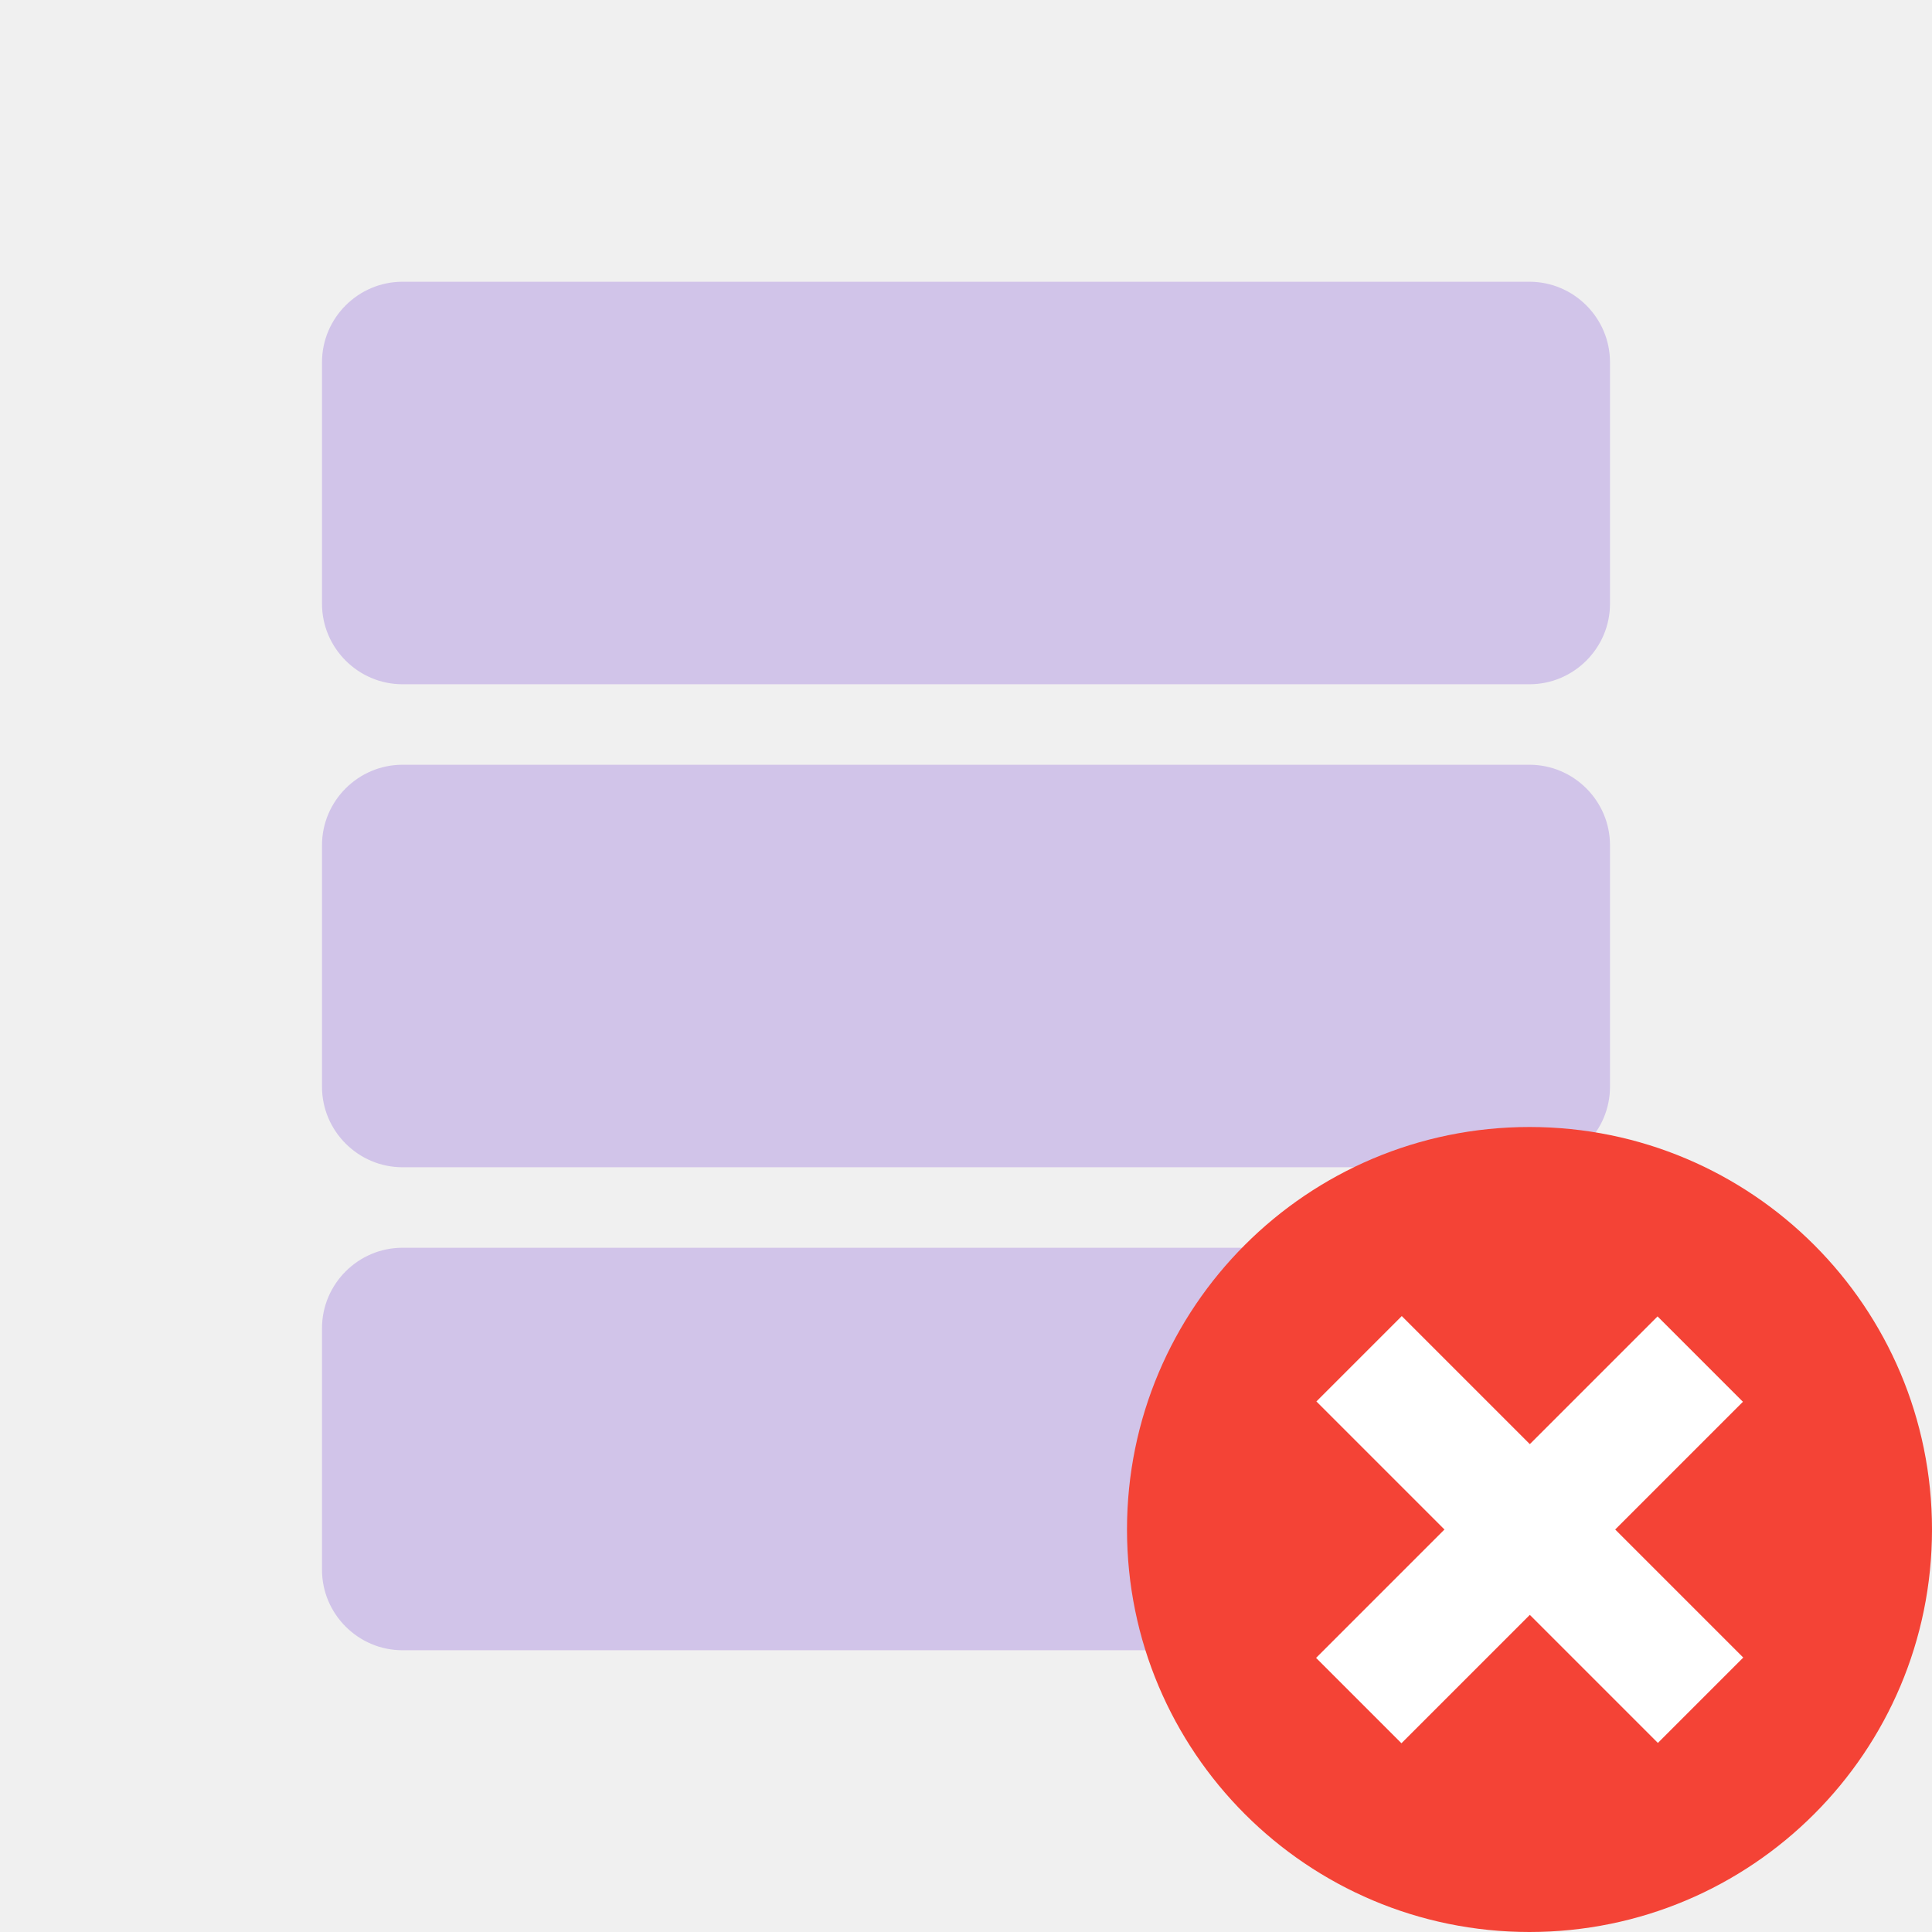
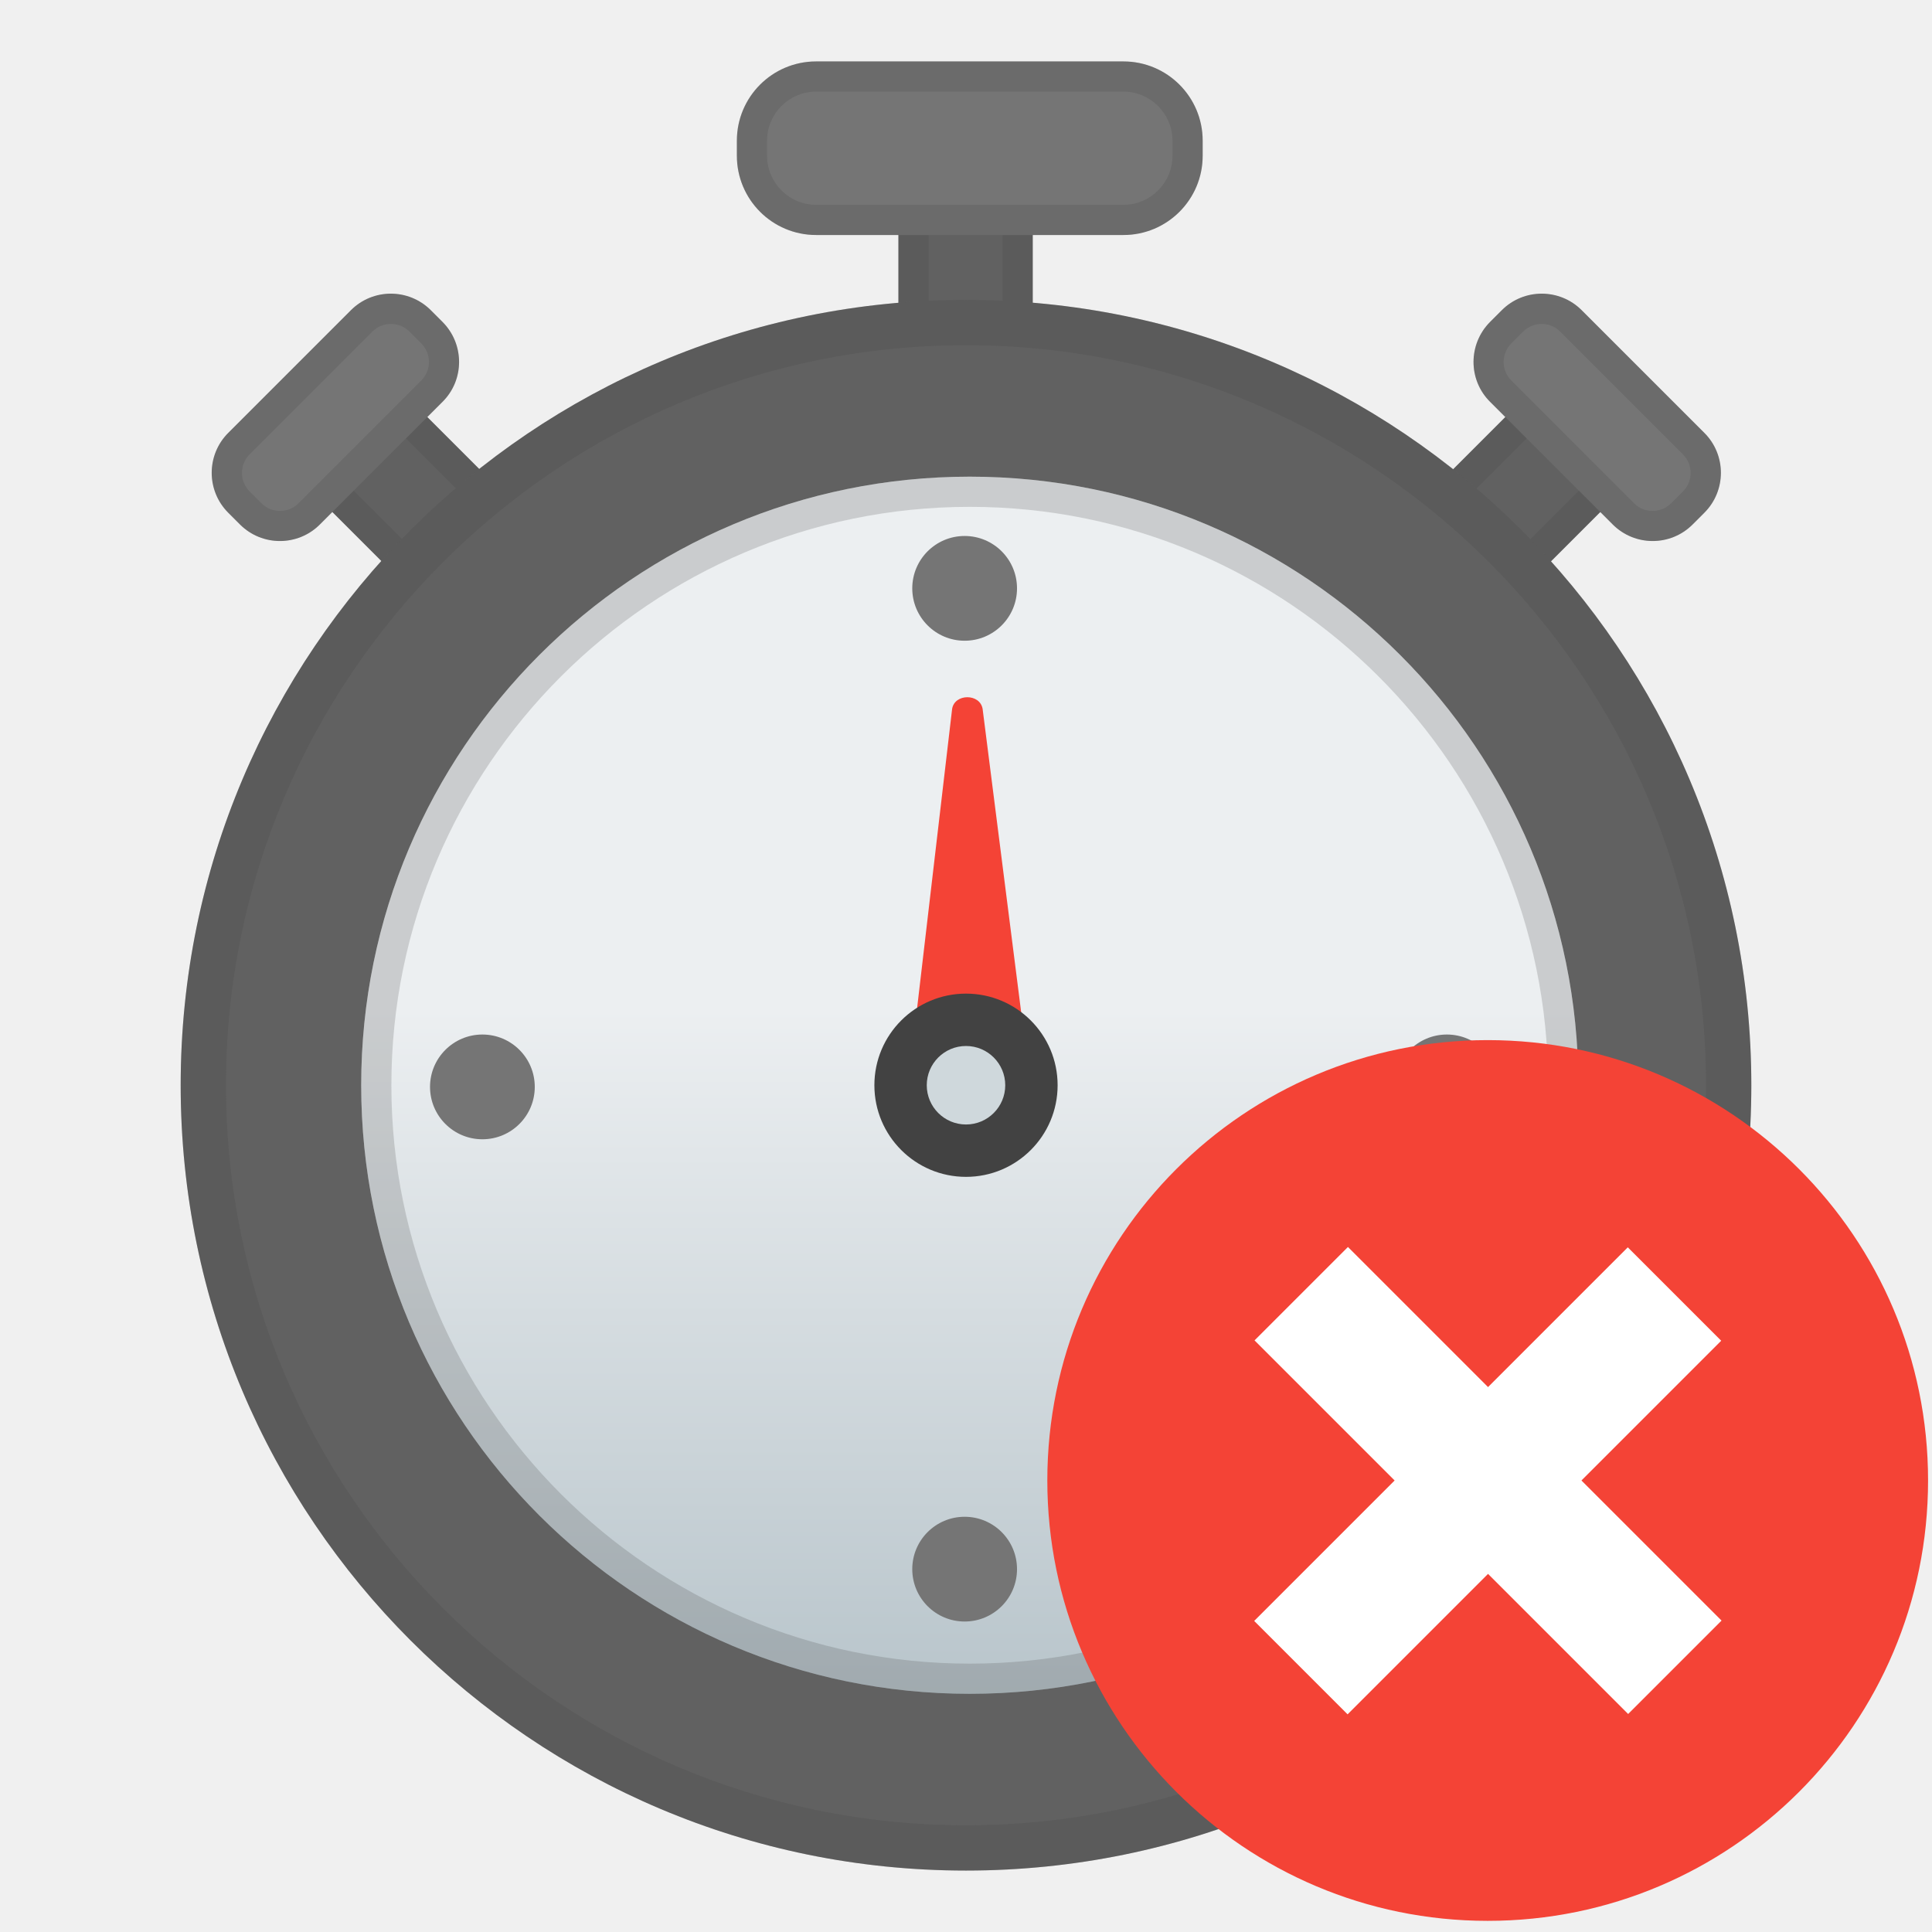
- <svg xmlns="http://www.w3.org/2000/svg" version="1" viewBox="0 0 48 48" enable-background="new 0 0 48 48">
-   <g fill="#D1C4E9">
-     <path d="M38,7H10C8.9,7,8,7.9,8,9v6c0,1.1,0.9,2,2,2h28c1.1,0,2-0.9,2-2V9C40,7.9,39.1,7,38,7z" />
-     <path d="M38,19H10c-1.1,0-2,0.9-2,2v6c0,1.1,0.9,2,2,2h28c1.1,0,2-0.9,2-2v-6C40,19.9,39.1,19,38,19z" />
-     <path d="M38,31H10c-1.1,0-2,0.9-2,2v6c0,1.1,0.9,2,2,2h28c1.1,0,2-0.9,2-2v-6C40,31.9,39.1,31,38,31z" />
+ <svg xmlns="http://www.w3.org/2000/svg" id="svg69" version="1.1" viewBox="0 0 128 128" enable-background="new 0 0 128 128">
+   <defs id="defs73" />
+   <rect id="rect2" fill="#616161" height="8.9" width="21.12" y="28.33" x="16.61" transform="matrix(.7071 .7071 -.7071 .7071 31.136 -9.6101)" />
+   <g id="g6" opacity=".2">
+     <path id="path4" fill="#424242" d="m22.85 25 12.1 12.1-3.46 3.46-12.11-12.1 3.47-3.46m0-2.83-6.29 6.29 14.93 14.93 6.29-6.29-14.93-14.93z" />
  </g>
-   <circle fill="#F44336" cx="38" cy="38" r="10" />
-   <g fill="#fff">
-     <rect x="36.5" y="32" transform="matrix(-.707 .707 -.707 -.707 91.74 38)" width="3" height="12" />
-     <rect x="36.5" y="32" transform="matrix(-.707 -.707 .707 -.707 38 91.74)" width="3" height="12" />
+   <path id="path8" fill="#757575" d="m29.32 26.62-8.13 8.13c-1.46 1.46-3.83 1.46-5.29 0l-0.78-0.78c-1.46-1.46-1.46-3.83 0-5.29l8.13-8.13c1.46-1.46 3.83-1.46 5.29 0l0.78 0.78c1.46 1.47 1.46 3.84 0 5.29z" />
+   <g id="g12" opacity=".2">
+     <path id="path10" fill="#424242" d="m25.9 21.46c0.46 0 0.9 0.18 1.23 0.51l0.78 0.78c0.68 0.68 0.68 1.78 0 2.46l-8.13 8.13c-0.33 0.33-0.76 0.51-1.23 0.51s-0.9-0.18-1.23-0.51l-0.78-0.78c-0.68-0.68-0.68-1.78 0-2.46l8.13-8.13c0.33-0.33 0.76-0.51 1.23-0.51m0-2c-0.96 0-1.91 0.36-2.64 1.09l-8.13 8.13c-1.46 1.46-1.46 3.83 0 5.29l0.78 0.78c0.73 0.73 1.69 1.09 2.64 1.09 0.96 0 1.91-0.36 2.64-1.09l8.13-8.13c1.46-1.46 1.46-3.83 0-5.29l-0.78-0.78c-0.73-0.72-1.69-1.09-2.64-1.09z" />
+   </g>
+   <rect id="rect14" fill="#616161" height="8.9" width="21.12" y="28.33" x="90.31" transform="matrix(-.7071 .7071 -.7071 -.7071 195.38 -15.368)" />
+   <g id="g18" opacity=".2">
+     <path id="path16" fill="#424242" d="m105.19 25 3.46 3.46-12.1 12.1-3.46-3.46 12.1-12.1m0-2.83-14.93 14.93 6.29 6.29 14.93-14.93-6.29-6.29z" />
+   </g>
+   <path id="path20" fill="#757575" d="m98.72 26.62 8.13 8.13c1.46 1.46 3.83 1.46 5.29 0l0.78-0.78c1.46-1.46 1.46-3.83 0-5.29l-8.13-8.13c-1.46-1.46-3.83-1.46-5.29 0l-0.78 0.78c-1.46 1.47-1.46 3.84 0 5.29z" />
+   <g id="g24" opacity=".2">
+     <path id="path22" fill="#424242" d="m102.14 21.46c0.46 0 0.9 0.18 1.23 0.51l8.13 8.13c0.68 0.68 0.68 1.78 0 2.46l-0.78 0.78c-0.33 0.33-0.76 0.51-1.23 0.51s-0.9-0.18-1.23-0.51l-8.13-8.13c-0.68-0.68-0.68-1.78 0-2.46l0.78-0.78c0.33-0.33 0.77-0.51 1.23-0.51m0-2c-0.96 0-1.91 0.36-2.64 1.09l-0.78 0.78c-1.46 1.46-1.46 3.83 0 5.29l8.13 8.13c0.73 0.73 1.69 1.09 2.64 1.09 0.96 0 1.91-0.36 2.64-1.09l0.78-0.78c1.46-1.46 1.46-3.83 0-5.29l-8.13-8.13c-0.72-0.72-1.68-1.09-2.64-1.09z" />
+   </g>
+   <rect id="rect26" fill="#616161" height="8.9" width="21.12" y="11.03" x="53.41" transform="matrix(6.1926e-11 1 -1 6.1926e-11 79.452 -48.495)" />
+   <g id="g30" opacity=".2">
+     <path id="path28" fill="#424242" d="m66.42 6.92v17.12h-4.9v-17.12h4.9m2-2h-8.9v21.12h8.9v-21.12z" />
+   </g>
+   <path id="path32" fill="#757575" d="m74.43 15.57h-20.36c-2.9 0-5.25-2.35-5.25-5.25v-1c0-2.9 2.35-5.25 5.25-5.25h20.36c2.9 0 5.25 2.35 5.25 5.25v1c0 2.9-2.35 5.25-5.25 5.25z" />
+   <g id="g36" opacity=".2">
+     <path id="path34" fill="#424242" d="m74.43 6.07c1.79 0 3.25 1.46 3.25 3.25v1c0 1.79-1.46 3.25-3.25 3.25h-20.36c-1.79 0-3.25-1.46-3.25-3.25v-1c0-1.79 1.46-3.25 3.25-3.25h20.36m0-2h-20.36c-2.9 0-5.25 2.35-5.25 5.25v1c0 2.9 2.35 5.25 5.25 5.25h20.36c2.9 0 5.25-2.35 5.25-5.25v-1c0-2.9-2.35-5.25-5.25-5.25z" />
+   </g>
+   <circle id="circle38" fill="#616161" r="52.03" cy="71.9" cx="64" />
+   <linearGradient gradientUnits="userSpaceOnUse" y2="119.54" y1="41.925" x2="64.254" x1="64.254" id="a">
+     <stop id="stop40" offset=".321" stop-color="#ECEFF1" />
+     <stop id="stop42" offset="1" stop-color="#B0BEC5" />
+   </linearGradient>
+   <circle id="circle45" fill="url(#a)" r="40.32" cy="71.9" cx="64.25" />
+   <path id="path47" fill="#F44336" d="m63.08 46.97-3.23 27.6 4.02 2.33 4.74-2.33-3.51-27.61c-0.18-1.03-1.86-1.02-2.02 0.01z" />
+   <circle id="circle49" fill="#757575" r="3.47" cy="72.01" cx="31.96" />
+   <circle id="circle51" fill="#757575" r="3.47" cy="38.98" cx="63.91" />
+   <circle id="circle53" fill="#757575" r="3.47" cy="103.96" cx="63.91" />
+   <circle id="circle55" fill="#757575" r="3.47" cy="72.01" cx="95.86" />
+   <g id="g59" opacity=".2">
+     <path id="path57" fill="#424242" d="m64.25 33.58c21.13 0 38.32 17.19 38.32 38.32s-17.19 38.32-38.32 38.32-38.32-17.19-38.32-38.32 17.19-38.32 38.32-38.32m0-2c-22.27 0-40.32 18.05-40.32 40.32s18.05 40.32 40.32 40.32 40.32-18.05 40.32-40.32-18.05-40.32-40.32-40.32z" />
+   </g>
+   <g id="g63" opacity=".2">
+     <path id="path61" fill="#424242" d="m64 22.87c27.04 0 49.03 22 49.03 49.03s-22 49.03-49.03 49.03-49.03-22-49.03-49.03 21.99-49.03 49.03-49.03m0-3c-28.74 0-52.03 23.3-52.03 52.03s23.3 52.03 52.03 52.03 52.03-23.3 52.03-52.03-23.29-52.03-52.03-52.03z" />
+   </g>
+   <circle id="circle65" fill="#424242" r="6.07" cy="71.9" cx="64" />
+   <circle id="circle67" fill="#CFD8DC" r="2.6" cy="71.9" cx="64" />
+   <g id="g838" transform="matrix(2.917578,0,0,2.917578,-12.30446,-12.78217)">
+     <circle cx="38" cy="38" r="10" id="circle10" style="fill:#f44336" />
+     <g id="g16" style="fill:#ffffff">
+       <rect x="36.5" y="32" transform="matrix(-0.707,0.707,-0.707,-0.707,91.74,38)" width="3" height="12" id="rect12" />
+       <rect x="36.5" y="32" transform="matrix(-0.707,-0.707,0.707,-0.707,38,91.74)" width="3" height="12" id="rect14-4" />
+     </g>
  </g>
</svg>
